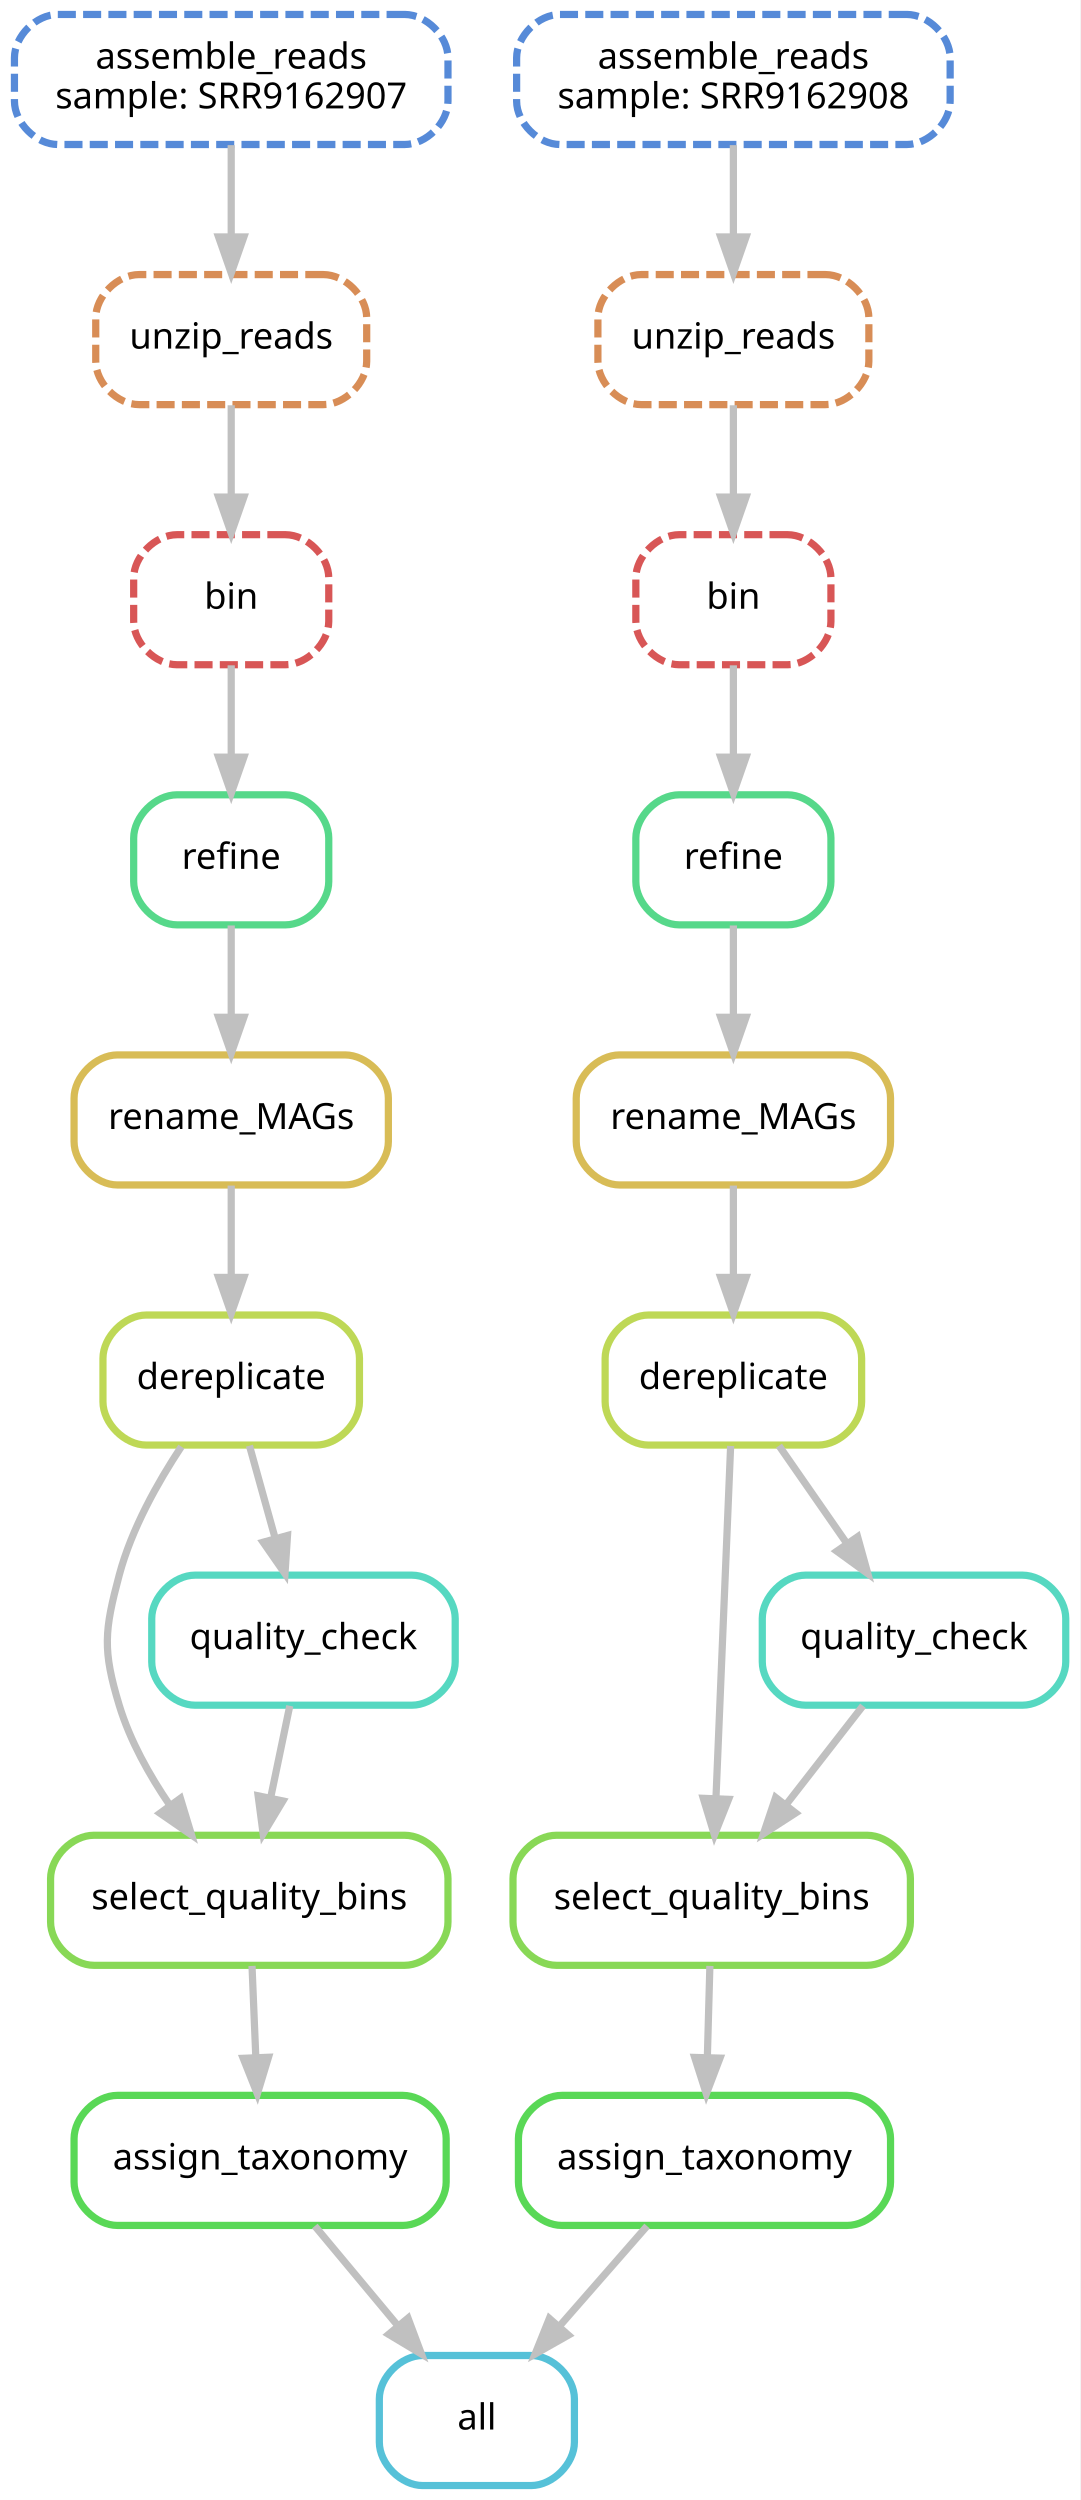
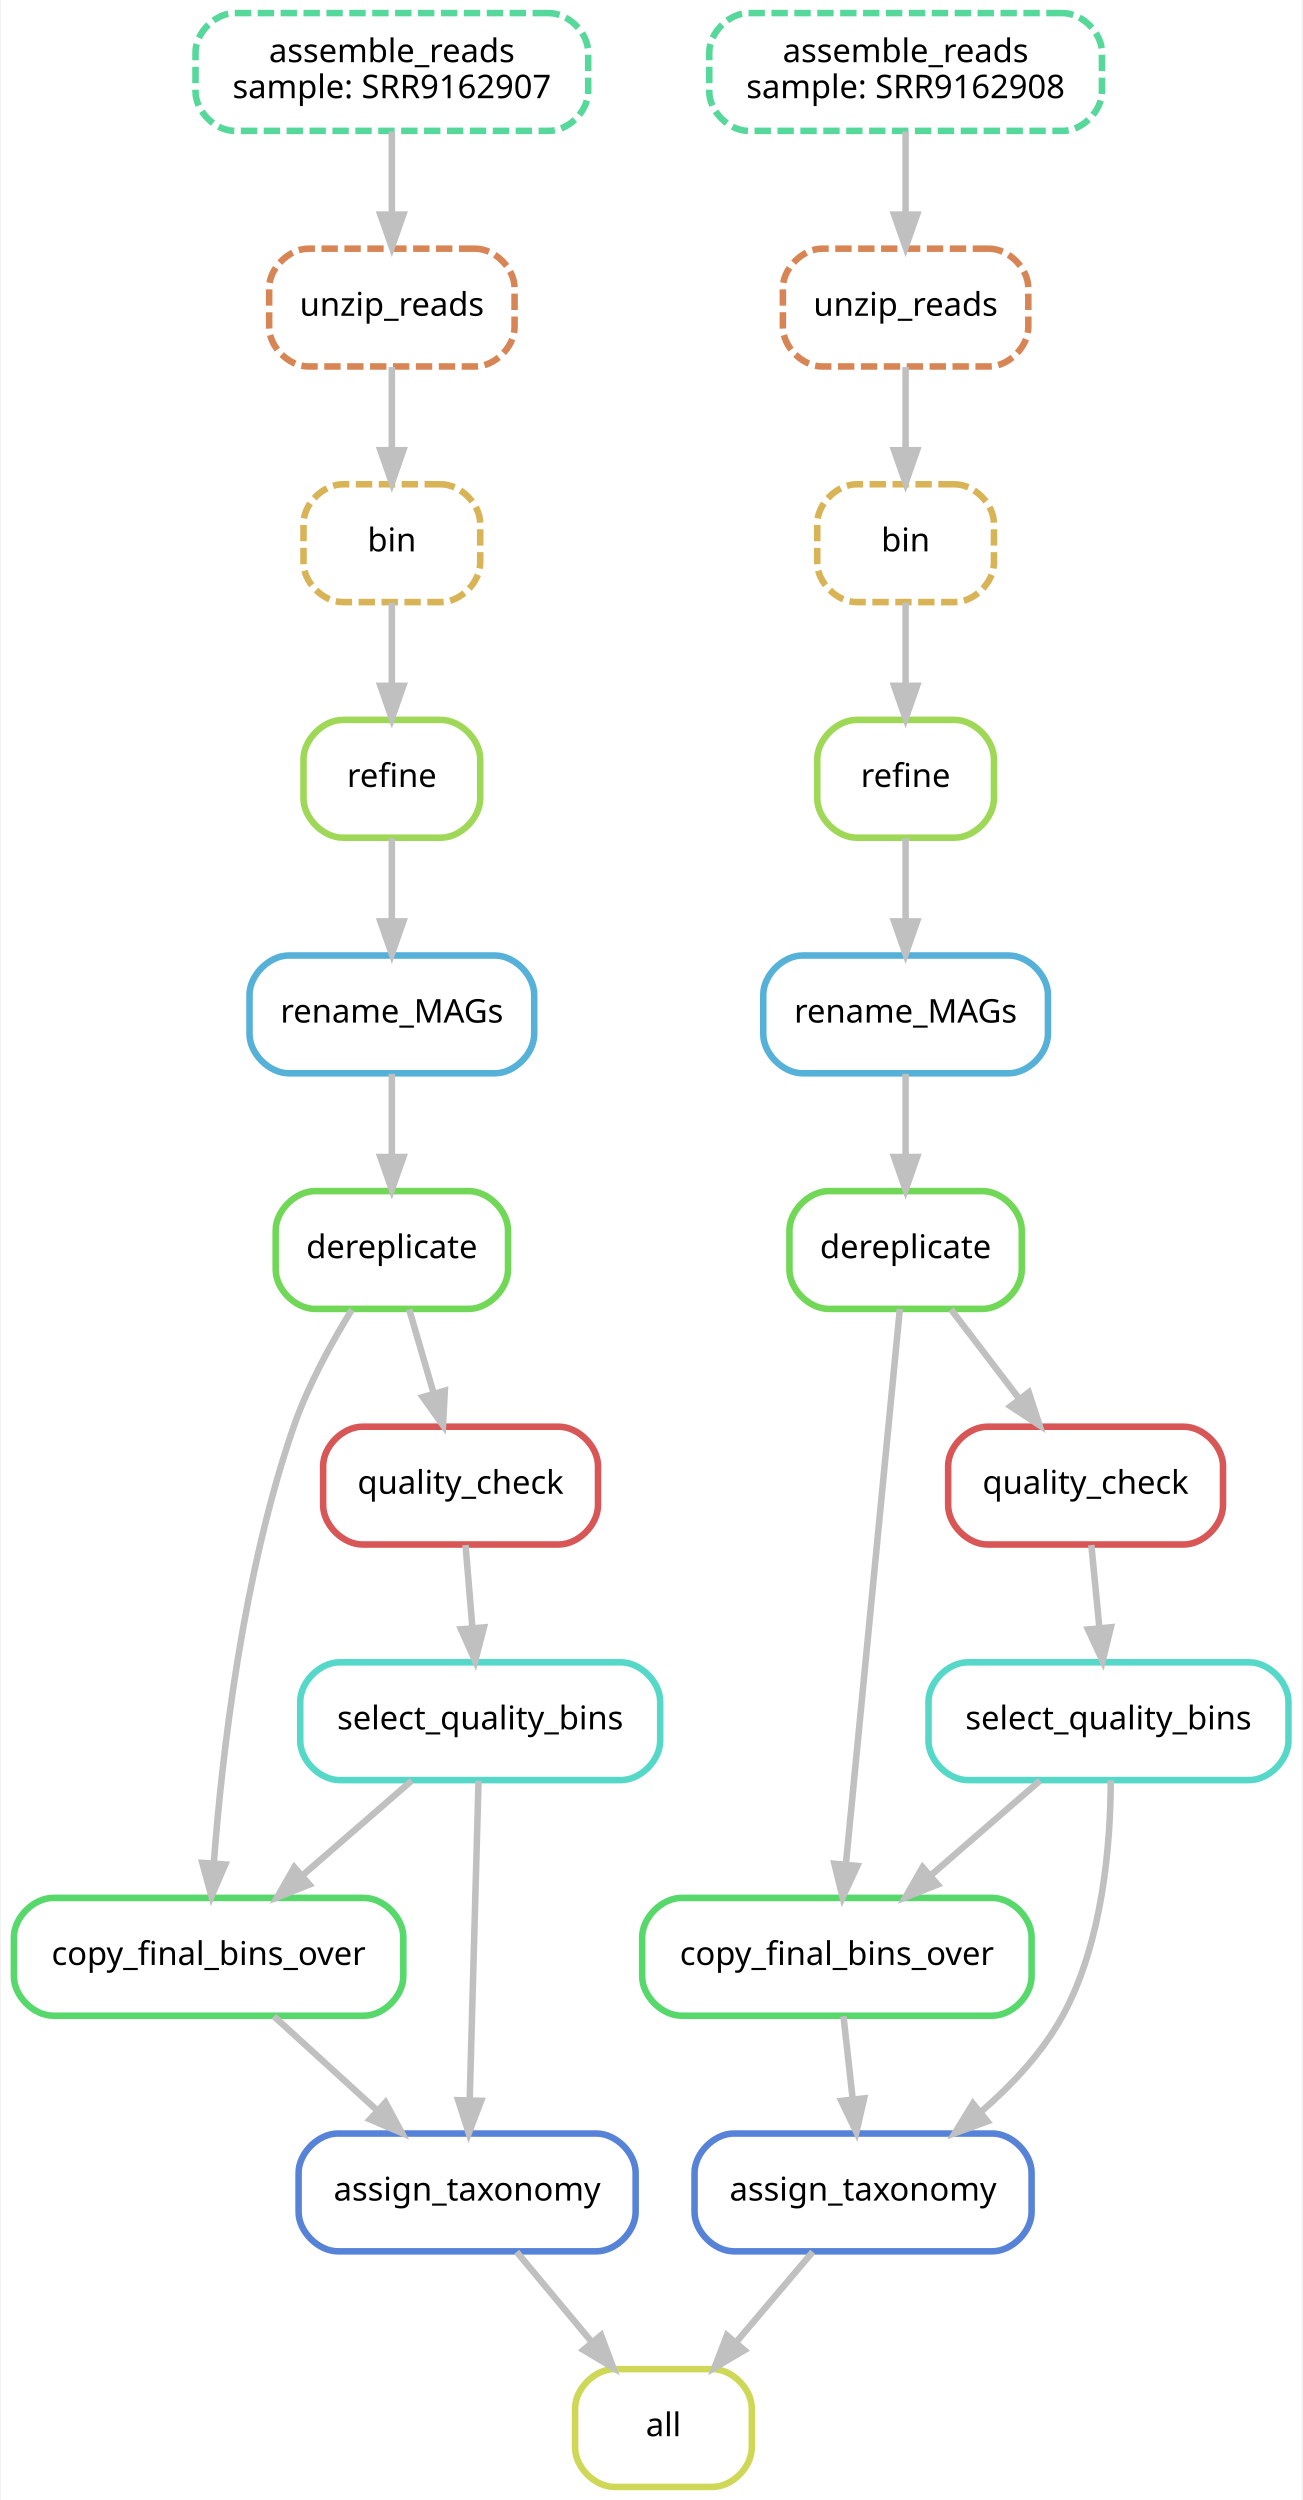
- <svg xmlns="http://www.w3.org/2000/svg" width="299pt" height="692pt" viewBox="0.00 0.00 299.00 692.00">
-   <g id="graph0" class="graph" transform="scale(1 1) rotate(0) translate(4 688)">
-     <polygon fill="#ffffff" stroke="transparent" points="-4,4 -4,-688 295,-688 295,4 -4,4" />
+ <svg xmlns="http://www.w3.org/2000/svg" width="398pt" height="764pt" viewBox="0.00 0.00 397.50 764.00">
+   <g id="graph0" class="graph" transform="scale(1 1) rotate(0) translate(4 760)">
+     <polygon fill="#ffffff" stroke="transparent" points="-4,4 -4,-760 393.5,-760 393.5,4 -4,4" />
    <g id="node1" class="node">
-       <path fill="none" stroke="#56c1d8" stroke-width="2" d="M143,-36C143,-36 113,-36 113,-36 107,-36 101,-30 101,-24 101,-24 101,-12 101,-12 101,-6 107,0 113,0 113,0 143,0 143,0 149,0 155,-6 155,-12 155,-12 155,-24 155,-24 155,-30 149,-36 143,-36" />
-       <text text-anchor="middle" x="128" y="-15.5" font-family="sans" font-size="10.00" fill="#000000">all</text>
+       <path fill="none" stroke="#ced856" stroke-width="2" d="M213.5,-36C213.5,-36 183.5,-36 183.5,-36 177.5,-36 171.5,-30 171.5,-24 171.5,-24 171.5,-12 171.5,-12 171.5,-6 177.5,0 183.5,0 183.5,0 213.5,0 213.5,0 219.5,0 225.5,-6 225.5,-12 225.5,-12 225.5,-24 225.5,-24 225.5,-30 219.5,-36 213.5,-36" />
+       <text text-anchor="middle" x="198.5" y="-15.5" font-family="sans" font-size="10.00" fill="#000000">all</text>
    </g>
    <g id="node2" class="node">
-       <path fill="none" stroke="#59d856" stroke-width="2" d="M107.5,-108C107.5,-108 28.5,-108 28.5,-108 22.5,-108 16.5,-102 16.5,-96 16.5,-96 16.5,-84 16.5,-84 16.5,-78 22.5,-72 28.5,-72 28.5,-72 107.5,-72 107.5,-72 113.5,-72 119.5,-78 119.5,-84 119.5,-84 119.5,-96 119.5,-96 119.5,-102 113.5,-108 107.5,-108" />
-       <text text-anchor="middle" x="68" y="-87.5" font-family="sans" font-size="10.00" fill="#000000">assign_taxonomy</text>
+       <path fill="none" stroke="#5682d8" stroke-width="2" d="M178,-108C178,-108 99,-108 99,-108 93,-108 87,-102 87,-96 87,-96 87,-84 87,-84 87,-78 93,-72 99,-72 99,-72 178,-72 178,-72 184,-72 190,-78 190,-84 190,-84 190,-96 190,-96 190,-102 184,-108 178,-108" />
+       <text text-anchor="middle" x="138.5" y="-87.5" font-family="sans" font-size="10.00" fill="#000000">assign_taxonomy</text>
    </g>
    <g id="edge1" class="edge">
-       <path fill="none" stroke="#c0c0c0" stroke-width="2" d="M83.141,-71.831C90.122,-63.454 98.539,-53.353 106.188,-44.175" />
-       <polygon fill="#c0c0c0" stroke="#c0c0c0" stroke-width="2" points="108.942,-46.336 112.656,-36.413 103.565,-41.855 108.942,-46.336" />
+       <path fill="none" stroke="#c0c0c0" stroke-width="2" d="M153.641,-71.831C160.622,-63.454 169.039,-53.353 176.688,-44.175" />
+       <polygon fill="#c0c0c0" stroke="#c0c0c0" stroke-width="2" points="179.442,-46.336 183.156,-36.413 174.065,-41.855 179.442,-46.336" />
    </g>
    <g id="node3" class="node">
-       <path fill="none" stroke="#88d856" stroke-width="2" d="M108,-180C108,-180 22,-180 22,-180 16,-180 10,-174 10,-168 10,-168 10,-156 10,-156 10,-150 16,-144 22,-144 22,-144 108,-144 108,-144 114,-144 120,-150 120,-156 120,-156 120,-168 120,-168 120,-174 114,-180 108,-180" />
-       <text text-anchor="middle" x="65" y="-159.5" font-family="sans" font-size="10.00" fill="#000000">select_quality_bins</text>
+       <path fill="none" stroke="#56d86b" stroke-width="2" d="M107,-180C107,-180 12,-180 12,-180 6,-180 0,-174 0,-168 0,-168 0,-156 0,-156 0,-150 6,-144 12,-144 12,-144 107,-144 107,-144 113,-144 119,-150 119,-156 119,-156 119,-168 119,-168 119,-174 113,-180 107,-180" />
+       <text text-anchor="middle" x="59.5" y="-159.5" font-family="sans" font-size="10.00" fill="#000000">copy_final_bins_over</text>
    </g>
    <g id="edge3" class="edge">
-       <path fill="none" stroke="#c0c0c0" stroke-width="2" d="M65.757,-143.831C66.078,-136.131 66.459,-126.974 66.816,-118.417" />
-       <polygon fill="#c0c0c0" stroke="#c0c0c0" stroke-width="2" points="70.313,-118.55 67.233,-108.413 63.319,-118.259 70.313,-118.55" />
+       <path fill="none" stroke="#c0c0c0" stroke-width="2" d="M79.435,-143.831C88.978,-135.134 100.56,-124.578 110.931,-115.126" />
+       <polygon fill="#c0c0c0" stroke="#c0c0c0" stroke-width="2" points="113.538,-117.486 118.571,-108.163 108.823,-112.312 113.538,-117.486" />
    </g>
    <g id="node4" class="node">
-       <path fill="none" stroke="#56d8c1" stroke-width="2" d="M110,-252C110,-252 50,-252 50,-252 44,-252 38,-246 38,-240 38,-240 38,-228 38,-228 38,-222 44,-216 50,-216 50,-216 110,-216 110,-216 116,-216 122,-222 122,-228 122,-228 122,-240 122,-240 122,-246 116,-252 110,-252" />
-       <text text-anchor="middle" x="80" y="-231.5" font-family="sans" font-size="10.00" fill="#000000">quality_check</text>
+       <path fill="none" stroke="#70d856" stroke-width="2" d="M139,-396C139,-396 92,-396 92,-396 86,-396 80,-390 80,-384 80,-384 80,-372 80,-372 80,-366 86,-360 92,-360 92,-360 139,-360 139,-360 145,-360 151,-366 151,-372 151,-372 151,-384 151,-384 151,-390 145,-396 139,-396" />
+       <text text-anchor="middle" x="115.5" y="-375.5" font-family="sans" font-size="10.00" fill="#000000">dereplicate</text>
+     </g>
+     <g id="edge5" class="edge">
+       <path fill="none" stroke="#c0c0c0" stroke-width="2" d="M103.266,-359.759C97.023,-349.63 89.849,-336.567 85.5,-324 69.935,-279.016 63.612,-223.731 61.097,-190.761" />
+       <polygon fill="#c0c0c0" stroke="#c0c0c0" stroke-width="2" points="64.568,-190.216 60.383,-180.482 57.585,-190.701 64.568,-190.216" />
+     </g>
+     <g id="node11" class="node">
+       <path fill="none" stroke="#d85656" stroke-width="2" d="M166.5,-324C166.5,-324 106.5,-324 106.5,-324 100.5,-324 94.5,-318 94.5,-312 94.5,-312 94.5,-300 94.5,-300 94.5,-294 100.5,-288 106.5,-288 106.5,-288 166.5,-288 166.5,-288 172.5,-288 178.5,-294 178.5,-300 178.5,-300 178.5,-312 178.5,-312 178.5,-318 172.5,-324 166.5,-324" />
+       <text text-anchor="middle" x="136.5" y="-303.5" font-family="sans" font-size="10.00" fill="#000000">quality_check</text>
+     </g>
+     <g id="edge13" class="edge">
+       <path fill="none" stroke="#c0c0c0" stroke-width="2" d="M120.799,-359.831C123.07,-352.046 125.775,-342.773 128.294,-334.135" />
+       <polygon fill="#c0c0c0" stroke="#c0c0c0" stroke-width="2" points="131.689,-334.993 131.13,-324.413 124.969,-333.033 131.689,-334.993" />
+     </g>
+     <g id="node5" class="node">
+       <path fill="none" stroke="#56b1d8" stroke-width="2" d="M147,-468C147,-468 84,-468 84,-468 78,-468 72,-462 72,-456 72,-456 72,-444 72,-444 72,-438 78,-432 84,-432 84,-432 147,-432 147,-432 153,-432 159,-438 159,-444 159,-444 159,-456 159,-456 159,-462 153,-468 147,-468" />
+       <text text-anchor="middle" x="115.5" y="-447.5" font-family="sans" font-size="10.00" fill="#000000">rename_MAGs</text>
+     </g>
+     <g id="edge7" class="edge">
+       <path fill="none" stroke="#c0c0c0" stroke-width="2" d="M115.5,-431.831C115.5,-424.131 115.5,-414.974 115.5,-406.417" />
+       <polygon fill="#c0c0c0" stroke="#c0c0c0" stroke-width="2" points="119,-406.413 115.5,-396.413 112,-406.413 119,-406.413" />
+     </g>
+     <g id="node6" class="node">
+       <path fill="none" stroke="#9fd856" stroke-width="2" d="M130.5,-540C130.5,-540 100.5,-540 100.5,-540 94.5,-540 88.5,-534 88.5,-528 88.5,-528 88.5,-516 88.5,-516 88.5,-510 94.5,-504 100.5,-504 100.5,-504 130.5,-504 130.5,-504 136.5,-504 142.5,-510 142.5,-516 142.5,-516 142.5,-528 142.5,-528 142.5,-534 136.5,-540 130.5,-540" />
+       <text text-anchor="middle" x="115.5" y="-519.5" font-family="sans" font-size="10.00" fill="#000000">refine</text>
+     </g>
+     <g id="edge8" class="edge">
+       <path fill="none" stroke="#c0c0c0" stroke-width="2" d="M115.5,-503.831C115.5,-496.131 115.5,-486.974 115.5,-478.417" />
+       <polygon fill="#c0c0c0" stroke="#c0c0c0" stroke-width="2" points="119,-478.413 115.5,-468.413 112,-478.413 119,-478.413" />
+     </g>
+     <g id="node7" class="node">
+       <path fill="none" stroke="#d8b456" stroke-width="2" stroke-dasharray="5,2" d="M130.5,-612C130.5,-612 100.5,-612 100.5,-612 94.5,-612 88.5,-606 88.5,-600 88.5,-600 88.5,-588 88.5,-588 88.5,-582 94.5,-576 100.5,-576 100.5,-576 130.5,-576 130.5,-576 136.5,-576 142.5,-582 142.5,-588 142.5,-588 142.5,-600 142.5,-600 142.5,-606 136.5,-612 130.5,-612" />
+       <text text-anchor="middle" x="115.5" y="-591.5" font-family="sans" font-size="10.00" fill="#000000">bin</text>
+     </g>
+     <g id="edge9" class="edge">
+       <path fill="none" stroke="#c0c0c0" stroke-width="2" d="M115.5,-575.831C115.5,-568.131 115.5,-558.974 115.5,-550.417" />
+       <polygon fill="#c0c0c0" stroke="#c0c0c0" stroke-width="2" points="119,-550.413 115.5,-540.413 112,-550.413 119,-550.413" />
+     </g>
+     <g id="node8" class="node">
+       <path fill="none" stroke="#d88556" stroke-width="2" stroke-dasharray="5,2" d="M141,-684C141,-684 90,-684 90,-684 84,-684 78,-678 78,-672 78,-672 78,-660 78,-660 78,-654 84,-648 90,-648 90,-648 141,-648 141,-648 147,-648 153,-654 153,-660 153,-660 153,-672 153,-672 153,-678 147,-684 141,-684" />
+       <text text-anchor="middle" x="115.5" y="-663.5" font-family="sans" font-size="10.00" fill="#000000">unzip_reads</text>
+     </g>
+     <g id="edge10" class="edge">
+       <path fill="none" stroke="#c0c0c0" stroke-width="2" d="M115.5,-647.831C115.5,-640.131 115.5,-630.974 115.5,-622.417" />
+       <polygon fill="#c0c0c0" stroke="#c0c0c0" stroke-width="2" points="119,-622.413 115.5,-612.413 112,-622.413 119,-622.413" />
+     </g>
+     <g id="node9" class="node">
+       <path fill="none" stroke="#56d89a" stroke-width="2" stroke-dasharray="5,2" d="M163.5,-756C163.5,-756 67.5,-756 67.5,-756 61.5,-756 55.5,-750 55.5,-744 55.5,-744 55.5,-732 55.5,-732 55.5,-726 61.5,-720 67.5,-720 67.5,-720 163.5,-720 163.5,-720 169.5,-720 175.5,-726 175.5,-732 175.5,-732 175.5,-744 175.5,-744 175.5,-750 169.5,-756 163.5,-756" />
+       <text text-anchor="middle" x="115.5" y="-741" font-family="sans" font-size="10.00" fill="#000000">assemble_reads</text>
+       <text text-anchor="middle" x="115.5" y="-730" font-family="sans" font-size="10.00" fill="#000000">sample: SRR9162907</text>
+     </g>
+     <g id="edge11" class="edge">
+       <path fill="none" stroke="#c0c0c0" stroke-width="2" d="M115.5,-719.831C115.5,-712.131 115.5,-702.974 115.5,-694.417" />
+       <polygon fill="#c0c0c0" stroke="#c0c0c0" stroke-width="2" points="119,-694.413 115.5,-684.413 112,-694.413 119,-694.413" />
+     </g>
+     <g id="node10" class="node">
+       <path fill="none" stroke="#56d8c9" stroke-width="2" d="M185.5,-252C185.5,-252 99.5,-252 99.5,-252 93.5,-252 87.5,-246 87.5,-240 87.5,-240 87.5,-228 87.5,-228 87.5,-222 93.5,-216 99.5,-216 99.5,-216 185.5,-216 185.5,-216 191.5,-216 197.5,-222 197.5,-228 197.5,-228 197.5,-240 197.5,-240 197.5,-246 191.5,-252 185.5,-252" />
+       <text text-anchor="middle" x="142.5" y="-231.5" font-family="sans" font-size="10.00" fill="#000000">select_quality_bins</text>
    </g>
    <g id="edge4" class="edge">
-       <path fill="none" stroke="#c0c0c0" stroke-width="2" d="M76.215,-215.831C74.611,-208.131 72.703,-198.974 70.92,-190.417" />
-       <polygon fill="#c0c0c0" stroke="#c0c0c0" stroke-width="2" points="74.302,-189.489 68.836,-180.413 67.449,-190.917 74.302,-189.489" />
-     </g>
-     <g id="node5" class="node">
-       <path fill="none" stroke="#bed856" stroke-width="2" d="M83.5,-324C83.5,-324 36.5,-324 36.5,-324 30.5,-324 24.5,-318 24.5,-312 24.5,-312 24.5,-300 24.5,-300 24.5,-294 30.5,-288 36.5,-288 36.5,-288 83.5,-288 83.5,-288 89.5,-288 95.5,-294 95.5,-300 95.5,-300 95.5,-312 95.5,-312 95.5,-318 89.5,-324 83.5,-324" />
-       <text text-anchor="middle" x="60" y="-303.5" font-family="sans" font-size="10.00" fill="#000000">dereplicate</text>
-     </g>
-     <g id="edge5" class="edge">
-       <path fill="none" stroke="#c0c0c0" stroke-width="2" d="M46.204,-287.577C39.597,-277.604 32.398,-264.743 29,-252 24.878,-236.54 24.363,-231.314 29,-216 31.956,-206.236 37.325,-196.623 43.03,-188.276" />
-       <polygon fill="#c0c0c0" stroke="#c0c0c0" stroke-width="2" points="45.941,-190.224 49.01,-180.083 40.287,-186.097 45.941,-190.224" />
+       <path fill="none" stroke="#c0c0c0" stroke-width="2" d="M141.993,-215.762C141.311,-191.201 140.09,-147.247 139.288,-118.354" />
+       <polygon fill="#c0c0c0" stroke="#c0c0c0" stroke-width="2" points="142.779,-117.989 139.002,-108.09 135.782,-118.183 142.779,-117.989" />
    </g>
    <g id="edge6" class="edge">
-       <path fill="none" stroke="#c0c0c0" stroke-width="2" d="M65.047,-287.831C67.209,-280.046 69.785,-270.773 72.185,-262.135" />
-       <polygon fill="#c0c0c0" stroke="#c0c0c0" stroke-width="2" points="75.581,-262.985 74.885,-252.413 68.836,-261.112 75.581,-262.985" />
+       <path fill="none" stroke="#c0c0c0" stroke-width="2" d="M121.556,-215.831C111.431,-207.048 99.122,-196.371 88.145,-186.849" />
+       <polygon fill="#c0c0c0" stroke="#c0c0c0" stroke-width="2" points="90.285,-184.072 80.438,-180.163 85.698,-189.359 90.285,-184.072" />
    </g>
-     <g id="node6" class="node">
-       <path fill="none" stroke="#d8bc56" stroke-width="2" d="M91.5,-396C91.5,-396 28.5,-396 28.5,-396 22.5,-396 16.5,-390 16.5,-384 16.5,-384 16.5,-372 16.5,-372 16.5,-366 22.5,-360 28.5,-360 28.5,-360 91.5,-360 91.5,-360 97.5,-360 103.5,-366 103.5,-372 103.5,-372 103.5,-384 103.5,-384 103.5,-390 97.5,-396 91.5,-396" />
-       <text text-anchor="middle" x="60" y="-375.5" font-family="sans" font-size="10.00" fill="#000000">rename_MAGs</text>
+     <g id="edge12" class="edge">
+       <path fill="none" stroke="#c0c0c0" stroke-width="2" d="M138.014,-287.831C138.656,-280.131 139.419,-270.974 140.132,-262.417" />
+       <polygon fill="#c0c0c0" stroke="#c0c0c0" stroke-width="2" points="143.623,-262.669 140.966,-252.413 136.647,-262.088 143.623,-262.669" />
    </g>
-     <g id="edge7" class="edge">
-       <path fill="none" stroke="#c0c0c0" stroke-width="2" d="M60,-359.831C60,-352.131 60,-342.974 60,-334.417" />
-       <polygon fill="#c0c0c0" stroke="#c0c0c0" stroke-width="2" points="63.5,-334.413 60,-324.413 56.5,-334.413 63.5,-334.413" />
-     </g>
-     <g id="node7" class="node">
-       <path fill="none" stroke="#56d88a" stroke-width="2" d="M75,-468C75,-468 45,-468 45,-468 39,-468 33,-462 33,-456 33,-456 33,-444 33,-444 33,-438 39,-432 45,-432 45,-432 75,-432 75,-432 81,-432 87,-438 87,-444 87,-444 87,-456 87,-456 87,-462 81,-468 75,-468" />
-       <text text-anchor="middle" x="60" y="-447.5" font-family="sans" font-size="10.00" fill="#000000">refine</text>
-     </g>
-     <g id="edge8" class="edge">
-       <path fill="none" stroke="#c0c0c0" stroke-width="2" d="M60,-431.831C60,-424.131 60,-414.974 60,-406.417" />
-       <polygon fill="#c0c0c0" stroke="#c0c0c0" stroke-width="2" points="63.5,-406.413 60,-396.413 56.5,-406.413 63.5,-406.413" />
-     </g>
-     <g id="node8" class="node">
-       <path fill="none" stroke="#d85656" stroke-width="2" stroke-dasharray="5,2" d="M75,-540C75,-540 45,-540 45,-540 39,-540 33,-534 33,-528 33,-528 33,-516 33,-516 33,-510 39,-504 45,-504 45,-504 75,-504 75,-504 81,-504 87,-510 87,-516 87,-516 87,-528 87,-528 87,-534 81,-540 75,-540" />
-       <text text-anchor="middle" x="60" y="-519.5" font-family="sans" font-size="10.00" fill="#000000">bin</text>
-     </g>
-     <g id="edge9" class="edge">
-       <path fill="none" stroke="#c0c0c0" stroke-width="2" d="M60,-503.831C60,-496.131 60,-486.974 60,-478.417" />
-       <polygon fill="#c0c0c0" stroke="#c0c0c0" stroke-width="2" points="63.5,-478.413 60,-468.413 56.5,-478.413 63.5,-478.413" />
-     </g>
-     <g id="node9" class="node">
-       <path fill="none" stroke="#d88d56" stroke-width="2" stroke-dasharray="5,2" d="M85.5,-612C85.5,-612 34.5,-612 34.5,-612 28.5,-612 22.5,-606 22.5,-600 22.5,-600 22.5,-588 22.5,-588 22.5,-582 28.5,-576 34.5,-576 34.5,-576 85.5,-576 85.5,-576 91.5,-576 97.5,-582 97.5,-588 97.5,-588 97.5,-600 97.5,-600 97.5,-606 91.5,-612 85.5,-612" />
-       <text text-anchor="middle" x="60" y="-591.5" font-family="sans" font-size="10.00" fill="#000000">unzip_reads</text>
-     </g>
-     <g id="edge10" class="edge">
-       <path fill="none" stroke="#c0c0c0" stroke-width="2" d="M60,-575.831C60,-568.131 60,-558.974 60,-550.417" />
-       <polygon fill="#c0c0c0" stroke="#c0c0c0" stroke-width="2" points="63.5,-550.413 60,-540.413 56.5,-550.413 63.5,-550.413" />
-     </g>
-     <g id="node10" class="node">
-       <path fill="none" stroke="#568ad8" stroke-width="2" stroke-dasharray="5,2" d="M108,-684C108,-684 12,-684 12,-684 6,-684 0,-678 0,-672 0,-672 0,-660 0,-660 0,-654 6,-648 12,-648 12,-648 108,-648 108,-648 114,-648 120,-654 120,-660 120,-660 120,-672 120,-672 120,-678 114,-684 108,-684" />
-       <text text-anchor="middle" x="60" y="-669" font-family="sans" font-size="10.00" fill="#000000">assemble_reads</text>
-       <text text-anchor="middle" x="60" y="-658" font-family="sans" font-size="10.00" fill="#000000">sample: SRR9162907</text>
-     </g>
-     <g id="edge11" class="edge">
-       <path fill="none" stroke="#c0c0c0" stroke-width="2" d="M60,-647.831C60,-640.131 60,-630.974 60,-622.417" />
-       <polygon fill="#c0c0c0" stroke="#c0c0c0" stroke-width="2" points="63.5,-622.413 60,-612.413 56.5,-622.413 63.5,-622.413" />
-     </g>
-     <g id="node11" class="node">
-       <path fill="none" stroke="#59d856" stroke-width="2" d="M230.5,-108C230.5,-108 151.5,-108 151.5,-108 145.5,-108 139.5,-102 139.5,-96 139.5,-96 139.5,-84 139.5,-84 139.5,-78 145.5,-72 151.5,-72 151.5,-72 230.5,-72 230.5,-72 236.5,-72 242.5,-78 242.5,-84 242.5,-84 242.5,-96 242.5,-96 242.5,-102 236.5,-108 230.5,-108" />
-       <text text-anchor="middle" x="191" y="-87.5" font-family="sans" font-size="10.00" fill="#000000">assign_taxonomy</text>
+     <g id="node12" class="node">
+       <path fill="none" stroke="#5682d8" stroke-width="2" d="M299,-108C299,-108 220,-108 220,-108 214,-108 208,-102 208,-96 208,-96 208,-84 208,-84 208,-78 214,-72 220,-72 220,-72 299,-72 299,-72 305,-72 311,-78 311,-84 311,-84 311,-96 311,-96 311,-102 305,-108 299,-108" />
+       <text text-anchor="middle" x="259.5" y="-87.5" font-family="sans" font-size="10.00" fill="#000000">assign_taxonomy</text>
    </g>
    <g id="edge2" class="edge">
-       <path fill="none" stroke="#c0c0c0" stroke-width="2" d="M175.102,-71.831C167.772,-63.454 158.934,-53.353 150.903,-44.175" />
-       <polygon fill="#c0c0c0" stroke="#c0c0c0" stroke-width="2" points="153.331,-41.634 144.112,-36.413 148.063,-46.244 153.331,-41.634" />
-     </g>
-     <g id="node12" class="node">
-       <path fill="none" stroke="#88d856" stroke-width="2" d="M236,-180C236,-180 150,-180 150,-180 144,-180 138,-174 138,-168 138,-168 138,-156 138,-156 138,-150 144,-144 150,-144 150,-144 236,-144 236,-144 242,-144 248,-150 248,-156 248,-156 248,-168 248,-168 248,-174 242,-180 236,-180" />
-       <text text-anchor="middle" x="193" y="-159.5" font-family="sans" font-size="10.00" fill="#000000">select_quality_bins</text>
-     </g>
-     <g id="edge12" class="edge">
-       <path fill="none" stroke="#c0c0c0" stroke-width="2" d="M192.495,-143.831C192.281,-136.131 192.027,-126.974 191.789,-118.417" />
-       <polygon fill="#c0c0c0" stroke="#c0c0c0" stroke-width="2" points="195.288,-118.312 191.512,-108.413 188.291,-118.507 195.288,-118.312" />
+       <path fill="none" stroke="#c0c0c0" stroke-width="2" d="M244.107,-71.831C237.01,-63.454 228.452,-53.353 220.676,-44.175" />
+       <polygon fill="#c0c0c0" stroke="#c0c0c0" stroke-width="2" points="223.235,-41.781 214.1,-36.413 217.894,-46.306 223.235,-41.781" />
    </g>
    <g id="node13" class="node">
-       <path fill="none" stroke="#56d8c1" stroke-width="2" d="M279,-252C279,-252 219,-252 219,-252 213,-252 207,-246 207,-240 207,-240 207,-228 207,-228 207,-222 213,-216 219,-216 219,-216 279,-216 279,-216 285,-216 291,-222 291,-228 291,-228 291,-240 291,-240 291,-246 285,-252 279,-252" />
-       <text text-anchor="middle" x="249" y="-231.5" font-family="sans" font-size="10.00" fill="#000000">quality_check</text>
+       <path fill="none" stroke="#56d86b" stroke-width="2" d="M299,-180C299,-180 204,-180 204,-180 198,-180 192,-174 192,-168 192,-168 192,-156 192,-156 192,-150 198,-144 204,-144 204,-144 299,-144 299,-144 305,-144 311,-150 311,-156 311,-156 311,-168 311,-168 311,-174 305,-180 299,-180" />
+       <text text-anchor="middle" x="251.5" y="-159.5" font-family="sans" font-size="10.00" fill="#000000">copy_final_bins_over</text>
    </g>
-     <g id="edge13" class="edge">
-       <path fill="none" stroke="#c0c0c0" stroke-width="2" d="M234.869,-215.831C228.419,-207.539 220.655,-197.557 213.575,-188.453" />
-       <polygon fill="#c0c0c0" stroke="#c0c0c0" stroke-width="2" points="216.224,-186.158 207.321,-180.413 210.698,-190.456 216.224,-186.158" />
+     <g id="edge14" class="edge">
+       <path fill="none" stroke="#c0c0c0" stroke-width="2" d="M253.519,-143.831C254.374,-136.131 255.392,-126.974 256.343,-118.417" />
+       <polygon fill="#c0c0c0" stroke="#c0c0c0" stroke-width="2" points="259.828,-118.739 257.454,-108.413 252.871,-117.966 259.828,-118.739" />
    </g>
    <g id="node14" class="node">
-       <path fill="none" stroke="#bed856" stroke-width="2" d="M222.5,-324C222.5,-324 175.5,-324 175.5,-324 169.5,-324 163.5,-318 163.5,-312 163.5,-312 163.5,-300 163.5,-300 163.5,-294 169.5,-288 175.5,-288 175.5,-288 222.5,-288 222.5,-288 228.5,-288 234.5,-294 234.5,-300 234.5,-300 234.5,-312 234.5,-312 234.5,-318 228.5,-324 222.5,-324" />
-       <text text-anchor="middle" x="199" y="-303.5" font-family="sans" font-size="10.00" fill="#000000">dereplicate</text>
+       <path fill="none" stroke="#70d856" stroke-width="2" d="M296,-396C296,-396 249,-396 249,-396 243,-396 237,-390 237,-384 237,-384 237,-372 237,-372 237,-366 243,-360 249,-360 249,-360 296,-360 296,-360 302,-360 308,-366 308,-372 308,-372 308,-384 308,-384 308,-390 302,-396 296,-396" />
+       <text text-anchor="middle" x="272.5" y="-375.5" font-family="sans" font-size="10.00" fill="#000000">dereplicate</text>
    </g>
-     <g id="edge14" class="edge">
-       <path fill="none" stroke="#c0c0c0" stroke-width="2" d="M198.24,-287.762C197.217,-263.201 195.385,-219.247 194.181,-190.354" />
-       <polygon fill="#c0c0c0" stroke="#c0c0c0" stroke-width="2" points="197.667,-189.935 193.754,-180.09 190.673,-190.227 197.667,-189.935" />
+     <g id="edge16" class="edge">
+       <path fill="none" stroke="#c0c0c0" stroke-width="2" d="M270.746,-359.955C267.086,-322.314 258.615,-235.187 254.234,-190.125" />
+       <polygon fill="#c0c0c0" stroke="#c0c0c0" stroke-width="2" points="257.715,-189.759 253.264,-180.145 250.748,-190.437 257.715,-189.759" />
+     </g>
+     <g id="node21" class="node">
+       <path fill="none" stroke="#d85656" stroke-width="2" d="M357.5,-324C357.5,-324 297.5,-324 297.5,-324 291.5,-324 285.5,-318 285.5,-312 285.5,-312 285.5,-300 285.5,-300 285.5,-294 291.5,-288 297.5,-288 297.5,-288 357.5,-288 357.5,-288 363.5,-288 369.5,-294 369.5,-300 369.5,-300 369.5,-312 369.5,-312 369.5,-318 363.5,-324 357.5,-324" />
+       <text text-anchor="middle" x="327.5" y="-303.5" font-family="sans" font-size="10.00" fill="#000000">quality_check</text>
+     </g>
+     <g id="edge24" class="edge">
+       <path fill="none" stroke="#c0c0c0" stroke-width="2" d="M286.379,-359.831C292.714,-351.539 300.338,-341.557 307.293,-332.453" />
+       <polygon fill="#c0c0c0" stroke="#c0c0c0" stroke-width="2" points="310.145,-334.485 313.434,-324.413 304.582,-330.235 310.145,-334.485" />
+     </g>
+     <g id="node15" class="node">
+       <path fill="none" stroke="#56b1d8" stroke-width="2" d="M304,-468C304,-468 241,-468 241,-468 235,-468 229,-462 229,-456 229,-456 229,-444 229,-444 229,-438 235,-432 241,-432 241,-432 304,-432 304,-432 310,-432 316,-438 316,-444 316,-444 316,-456 316,-456 316,-462 310,-468 304,-468" />
+       <text text-anchor="middle" x="272.5" y="-447.5" font-family="sans" font-size="10.00" fill="#000000">rename_MAGs</text>
+     </g>
+     <g id="edge18" class="edge">
+       <path fill="none" stroke="#c0c0c0" stroke-width="2" d="M272.5,-431.831C272.5,-424.131 272.5,-414.974 272.5,-406.417" />
+       <polygon fill="#c0c0c0" stroke="#c0c0c0" stroke-width="2" points="276,-406.413 272.5,-396.413 269,-406.413 276,-406.413" />
+     </g>
+     <g id="node16" class="node">
+       <path fill="none" stroke="#9fd856" stroke-width="2" d="M287.5,-540C287.5,-540 257.5,-540 257.5,-540 251.5,-540 245.5,-534 245.5,-528 245.5,-528 245.5,-516 245.5,-516 245.5,-510 251.5,-504 257.5,-504 257.5,-504 287.5,-504 287.5,-504 293.5,-504 299.5,-510 299.5,-516 299.5,-516 299.5,-528 299.5,-528 299.5,-534 293.5,-540 287.5,-540" />
+       <text text-anchor="middle" x="272.5" y="-519.5" font-family="sans" font-size="10.00" fill="#000000">refine</text>
+     </g>
+     <g id="edge19" class="edge">
+       <path fill="none" stroke="#c0c0c0" stroke-width="2" d="M272.5,-503.831C272.5,-496.131 272.5,-486.974 272.5,-478.417" />
+       <polygon fill="#c0c0c0" stroke="#c0c0c0" stroke-width="2" points="276,-478.413 272.5,-468.413 269,-478.413 276,-478.413" />
+     </g>
+     <g id="node17" class="node">
+       <path fill="none" stroke="#d8b456" stroke-width="2" stroke-dasharray="5,2" d="M287.5,-612C287.5,-612 257.5,-612 257.5,-612 251.5,-612 245.5,-606 245.5,-600 245.5,-600 245.5,-588 245.5,-588 245.5,-582 251.5,-576 257.5,-576 257.5,-576 287.5,-576 287.5,-576 293.5,-576 299.5,-582 299.5,-588 299.5,-588 299.5,-600 299.5,-600 299.5,-606 293.5,-612 287.5,-612" />
+       <text text-anchor="middle" x="272.5" y="-591.5" font-family="sans" font-size="10.00" fill="#000000">bin</text>
+     </g>
+     <g id="edge20" class="edge">
+       <path fill="none" stroke="#c0c0c0" stroke-width="2" d="M272.5,-575.831C272.5,-568.131 272.5,-558.974 272.5,-550.417" />
+       <polygon fill="#c0c0c0" stroke="#c0c0c0" stroke-width="2" points="276,-550.413 272.5,-540.413 269,-550.413 276,-550.413" />
+     </g>
+     <g id="node18" class="node">
+       <path fill="none" stroke="#d88556" stroke-width="2" stroke-dasharray="5,2" d="M298,-684C298,-684 247,-684 247,-684 241,-684 235,-678 235,-672 235,-672 235,-660 235,-660 235,-654 241,-648 247,-648 247,-648 298,-648 298,-648 304,-648 310,-654 310,-660 310,-660 310,-672 310,-672 310,-678 304,-684 298,-684" />
+       <text text-anchor="middle" x="272.5" y="-663.5" font-family="sans" font-size="10.00" fill="#000000">unzip_reads</text>
+     </g>
+     <g id="edge21" class="edge">
+       <path fill="none" stroke="#c0c0c0" stroke-width="2" d="M272.5,-647.831C272.5,-640.131 272.5,-630.974 272.5,-622.417" />
+       <polygon fill="#c0c0c0" stroke="#c0c0c0" stroke-width="2" points="276,-622.413 272.5,-612.413 269,-622.413 276,-622.413" />
+     </g>
+     <g id="node19" class="node">
+       <path fill="none" stroke="#56d89a" stroke-width="2" stroke-dasharray="5,2" d="M320.5,-756C320.5,-756 224.5,-756 224.5,-756 218.5,-756 212.5,-750 212.5,-744 212.5,-744 212.5,-732 212.5,-732 212.5,-726 218.5,-720 224.5,-720 224.5,-720 320.5,-720 320.5,-720 326.5,-720 332.5,-726 332.5,-732 332.5,-732 332.5,-744 332.5,-744 332.5,-750 326.5,-756 320.5,-756" />
+       <text text-anchor="middle" x="272.5" y="-741" font-family="sans" font-size="10.00" fill="#000000">assemble_reads</text>
+       <text text-anchor="middle" x="272.5" y="-730" font-family="sans" font-size="10.00" fill="#000000">sample: SRR9162908</text>
+     </g>
+     <g id="edge22" class="edge">
+       <path fill="none" stroke="#c0c0c0" stroke-width="2" d="M272.5,-719.831C272.5,-712.131 272.5,-702.974 272.5,-694.417" />
+       <polygon fill="#c0c0c0" stroke="#c0c0c0" stroke-width="2" points="276,-694.413 272.5,-684.413 269,-694.413 276,-694.413" />
+     </g>
+     <g id="node20" class="node">
+       <path fill="none" stroke="#56d8c9" stroke-width="2" d="M377.5,-252C377.5,-252 291.5,-252 291.5,-252 285.5,-252 279.5,-246 279.5,-240 279.5,-240 279.5,-228 279.5,-228 279.5,-222 285.5,-216 291.5,-216 291.5,-216 377.5,-216 377.5,-216 383.5,-216 389.5,-222 389.5,-228 389.5,-228 389.5,-240 389.5,-240 389.5,-246 383.5,-252 377.5,-252" />
+       <text text-anchor="middle" x="334.5" y="-231.5" font-family="sans" font-size="10.00" fill="#000000">select_quality_bins</text>
    </g>
    <g id="edge15" class="edge">
-       <path fill="none" stroke="#c0c0c0" stroke-width="2" d="M211.617,-287.831C217.317,-279.623 224.166,-269.761 230.436,-260.732" />
-       <polygon fill="#c0c0c0" stroke="#c0c0c0" stroke-width="2" points="233.384,-262.623 236.213,-252.413 227.634,-258.631 233.384,-262.623" />
-     </g>
-     <g id="node15" class="node">
-       <path fill="none" stroke="#d8bc56" stroke-width="2" d="M230.5,-396C230.5,-396 167.5,-396 167.5,-396 161.5,-396 155.5,-390 155.5,-384 155.5,-384 155.5,-372 155.5,-372 155.5,-366 161.5,-360 167.5,-360 167.5,-360 230.5,-360 230.5,-360 236.5,-360 242.5,-366 242.5,-372 242.5,-372 242.5,-384 242.5,-384 242.5,-390 236.5,-396 230.5,-396" />
-       <text text-anchor="middle" x="199" y="-375.5" font-family="sans" font-size="10.00" fill="#000000">rename_MAGs</text>
-     </g>
-     <g id="edge16" class="edge">
-       <path fill="none" stroke="#c0c0c0" stroke-width="2" d="M199,-359.831C199,-352.131 199,-342.974 199,-334.417" />
-       <polygon fill="#c0c0c0" stroke="#c0c0c0" stroke-width="2" points="202.5,-334.413 199,-324.413 195.5,-334.413 202.5,-334.413" />
-     </g>
-     <g id="node16" class="node">
-       <path fill="none" stroke="#56d88a" stroke-width="2" d="M214,-468C214,-468 184,-468 184,-468 178,-468 172,-462 172,-456 172,-456 172,-444 172,-444 172,-438 178,-432 184,-432 184,-432 214,-432 214,-432 220,-432 226,-438 226,-444 226,-444 226,-456 226,-456 226,-462 220,-468 214,-468" />
-       <text text-anchor="middle" x="199" y="-447.5" font-family="sans" font-size="10.00" fill="#000000">refine</text>
+       <path fill="none" stroke="#c0c0c0" stroke-width="2" d="M335.194,-215.951C335.158,-196.919 332.863,-166.617 320.5,-144 314.405,-132.85 305.075,-122.875 295.531,-114.624" />
+       <polygon fill="#c0c0c0" stroke="#c0c0c0" stroke-width="2" points="297.495,-111.71 287.53,-108.11 293.076,-117.138 297.495,-111.71" />
    </g>
    <g id="edge17" class="edge">
-       <path fill="none" stroke="#c0c0c0" stroke-width="2" d="M199,-431.831C199,-424.131 199,-414.974 199,-406.417" />
-       <polygon fill="#c0c0c0" stroke="#c0c0c0" stroke-width="2" points="202.5,-406.413 199,-396.413 195.5,-406.413 202.5,-406.413" />
+       <path fill="none" stroke="#c0c0c0" stroke-width="2" d="M313.556,-215.831C303.431,-207.048 291.122,-196.371 280.145,-186.849" />
+       <polygon fill="#c0c0c0" stroke="#c0c0c0" stroke-width="2" points="282.285,-184.072 272.438,-180.163 277.698,-189.359 282.285,-184.072" />
    </g>
-     <g id="node17" class="node">
-       <path fill="none" stroke="#d85656" stroke-width="2" stroke-dasharray="5,2" d="M214,-540C214,-540 184,-540 184,-540 178,-540 172,-534 172,-528 172,-528 172,-516 172,-516 172,-510 178,-504 184,-504 184,-504 214,-504 214,-504 220,-504 226,-510 226,-516 226,-516 226,-528 226,-528 226,-534 220,-540 214,-540" />
-       <text text-anchor="middle" x="199" y="-519.5" font-family="sans" font-size="10.00" fill="#000000">bin</text>
-     </g>
-     <g id="edge18" class="edge">
-       <path fill="none" stroke="#c0c0c0" stroke-width="2" d="M199,-503.831C199,-496.131 199,-486.974 199,-478.417" />
-       <polygon fill="#c0c0c0" stroke="#c0c0c0" stroke-width="2" points="202.5,-478.413 199,-468.413 195.5,-478.413 202.5,-478.413" />
-     </g>
-     <g id="node18" class="node">
-       <path fill="none" stroke="#d88d56" stroke-width="2" stroke-dasharray="5,2" d="M224.5,-612C224.5,-612 173.5,-612 173.5,-612 167.5,-612 161.5,-606 161.5,-600 161.5,-600 161.5,-588 161.5,-588 161.5,-582 167.5,-576 173.5,-576 173.5,-576 224.5,-576 224.5,-576 230.5,-576 236.5,-582 236.5,-588 236.5,-588 236.5,-600 236.5,-600 236.5,-606 230.5,-612 224.5,-612" />
-       <text text-anchor="middle" x="199" y="-591.5" font-family="sans" font-size="10.00" fill="#000000">unzip_reads</text>
-     </g>
-     <g id="edge19" class="edge">
-       <path fill="none" stroke="#c0c0c0" stroke-width="2" d="M199,-575.831C199,-568.131 199,-558.974 199,-550.417" />
-       <polygon fill="#c0c0c0" stroke="#c0c0c0" stroke-width="2" points="202.5,-550.413 199,-540.413 195.5,-550.413 202.5,-550.413" />
-     </g>
-     <g id="node19" class="node">
-       <path fill="none" stroke="#568ad8" stroke-width="2" stroke-dasharray="5,2" d="M247,-684C247,-684 151,-684 151,-684 145,-684 139,-678 139,-672 139,-672 139,-660 139,-660 139,-654 145,-648 151,-648 151,-648 247,-648 247,-648 253,-648 259,-654 259,-660 259,-660 259,-672 259,-672 259,-678 253,-684 247,-684" />
-       <text text-anchor="middle" x="199" y="-669" font-family="sans" font-size="10.00" fill="#000000">assemble_reads</text>
-       <text text-anchor="middle" x="199" y="-658" font-family="sans" font-size="10.00" fill="#000000">sample: SRR9162908</text>
-     </g>
-     <g id="edge20" class="edge">
-       <path fill="none" stroke="#c0c0c0" stroke-width="2" d="M199,-647.831C199,-640.131 199,-630.974 199,-622.417" />
-       <polygon fill="#c0c0c0" stroke="#c0c0c0" stroke-width="2" points="202.5,-622.413 199,-612.413 195.5,-622.413 202.5,-622.413" />
+     <g id="edge23" class="edge">
+       <path fill="none" stroke="#c0c0c0" stroke-width="2" d="M329.266,-287.831C330.015,-280.131 330.905,-270.974 331.737,-262.417" />
+       <polygon fill="#c0c0c0" stroke="#c0c0c0" stroke-width="2" points="335.226,-262.705 332.71,-252.413 328.259,-262.028 335.226,-262.705" />
    </g>
  </g>
</svg>
